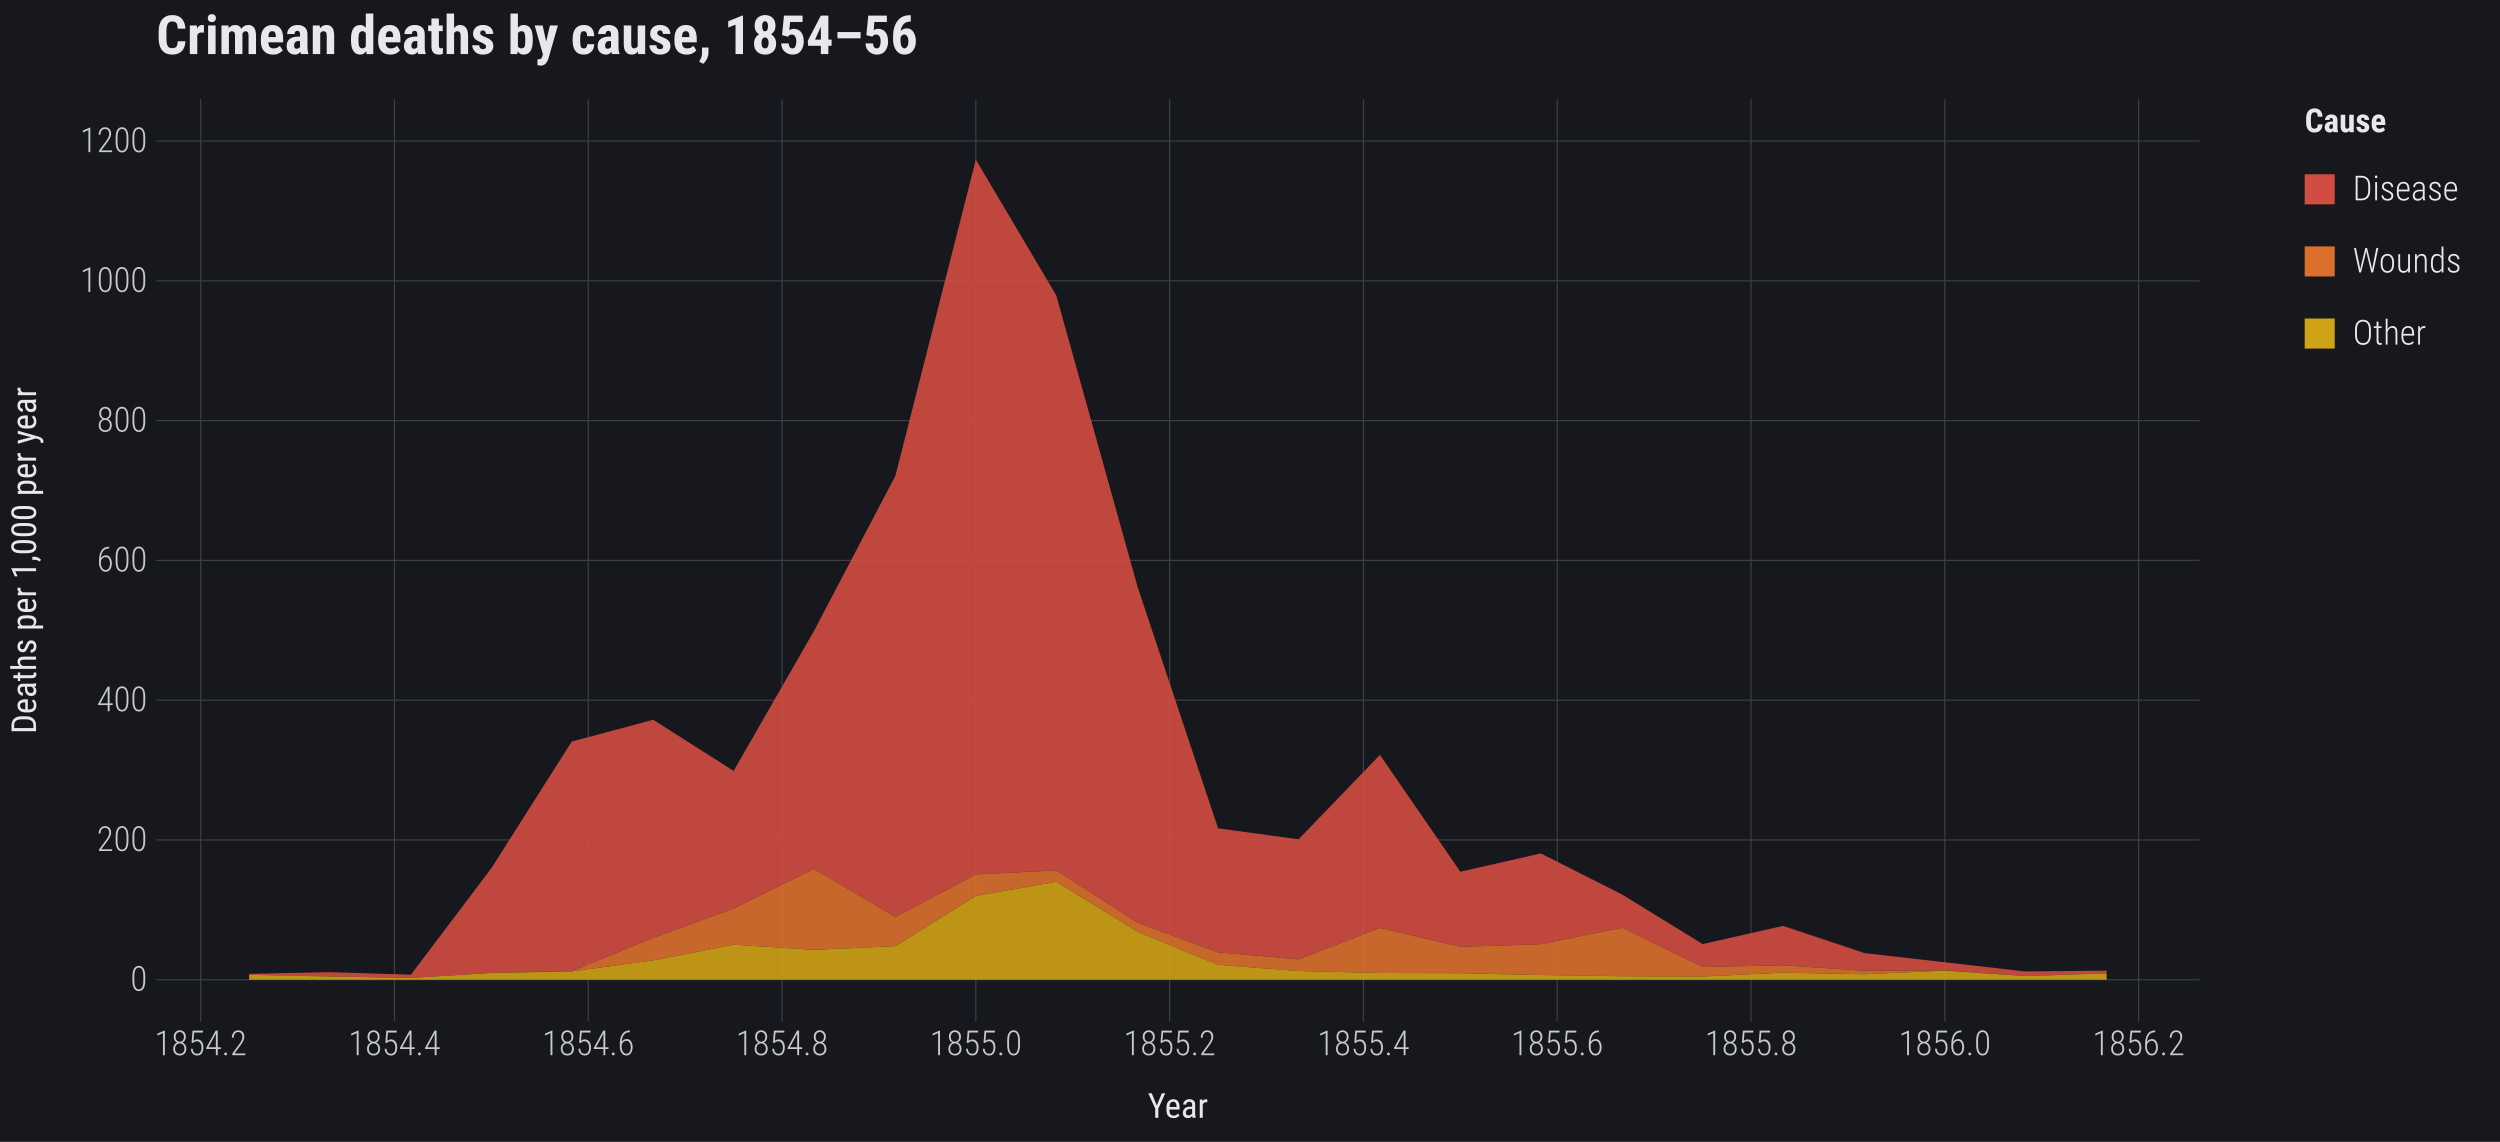
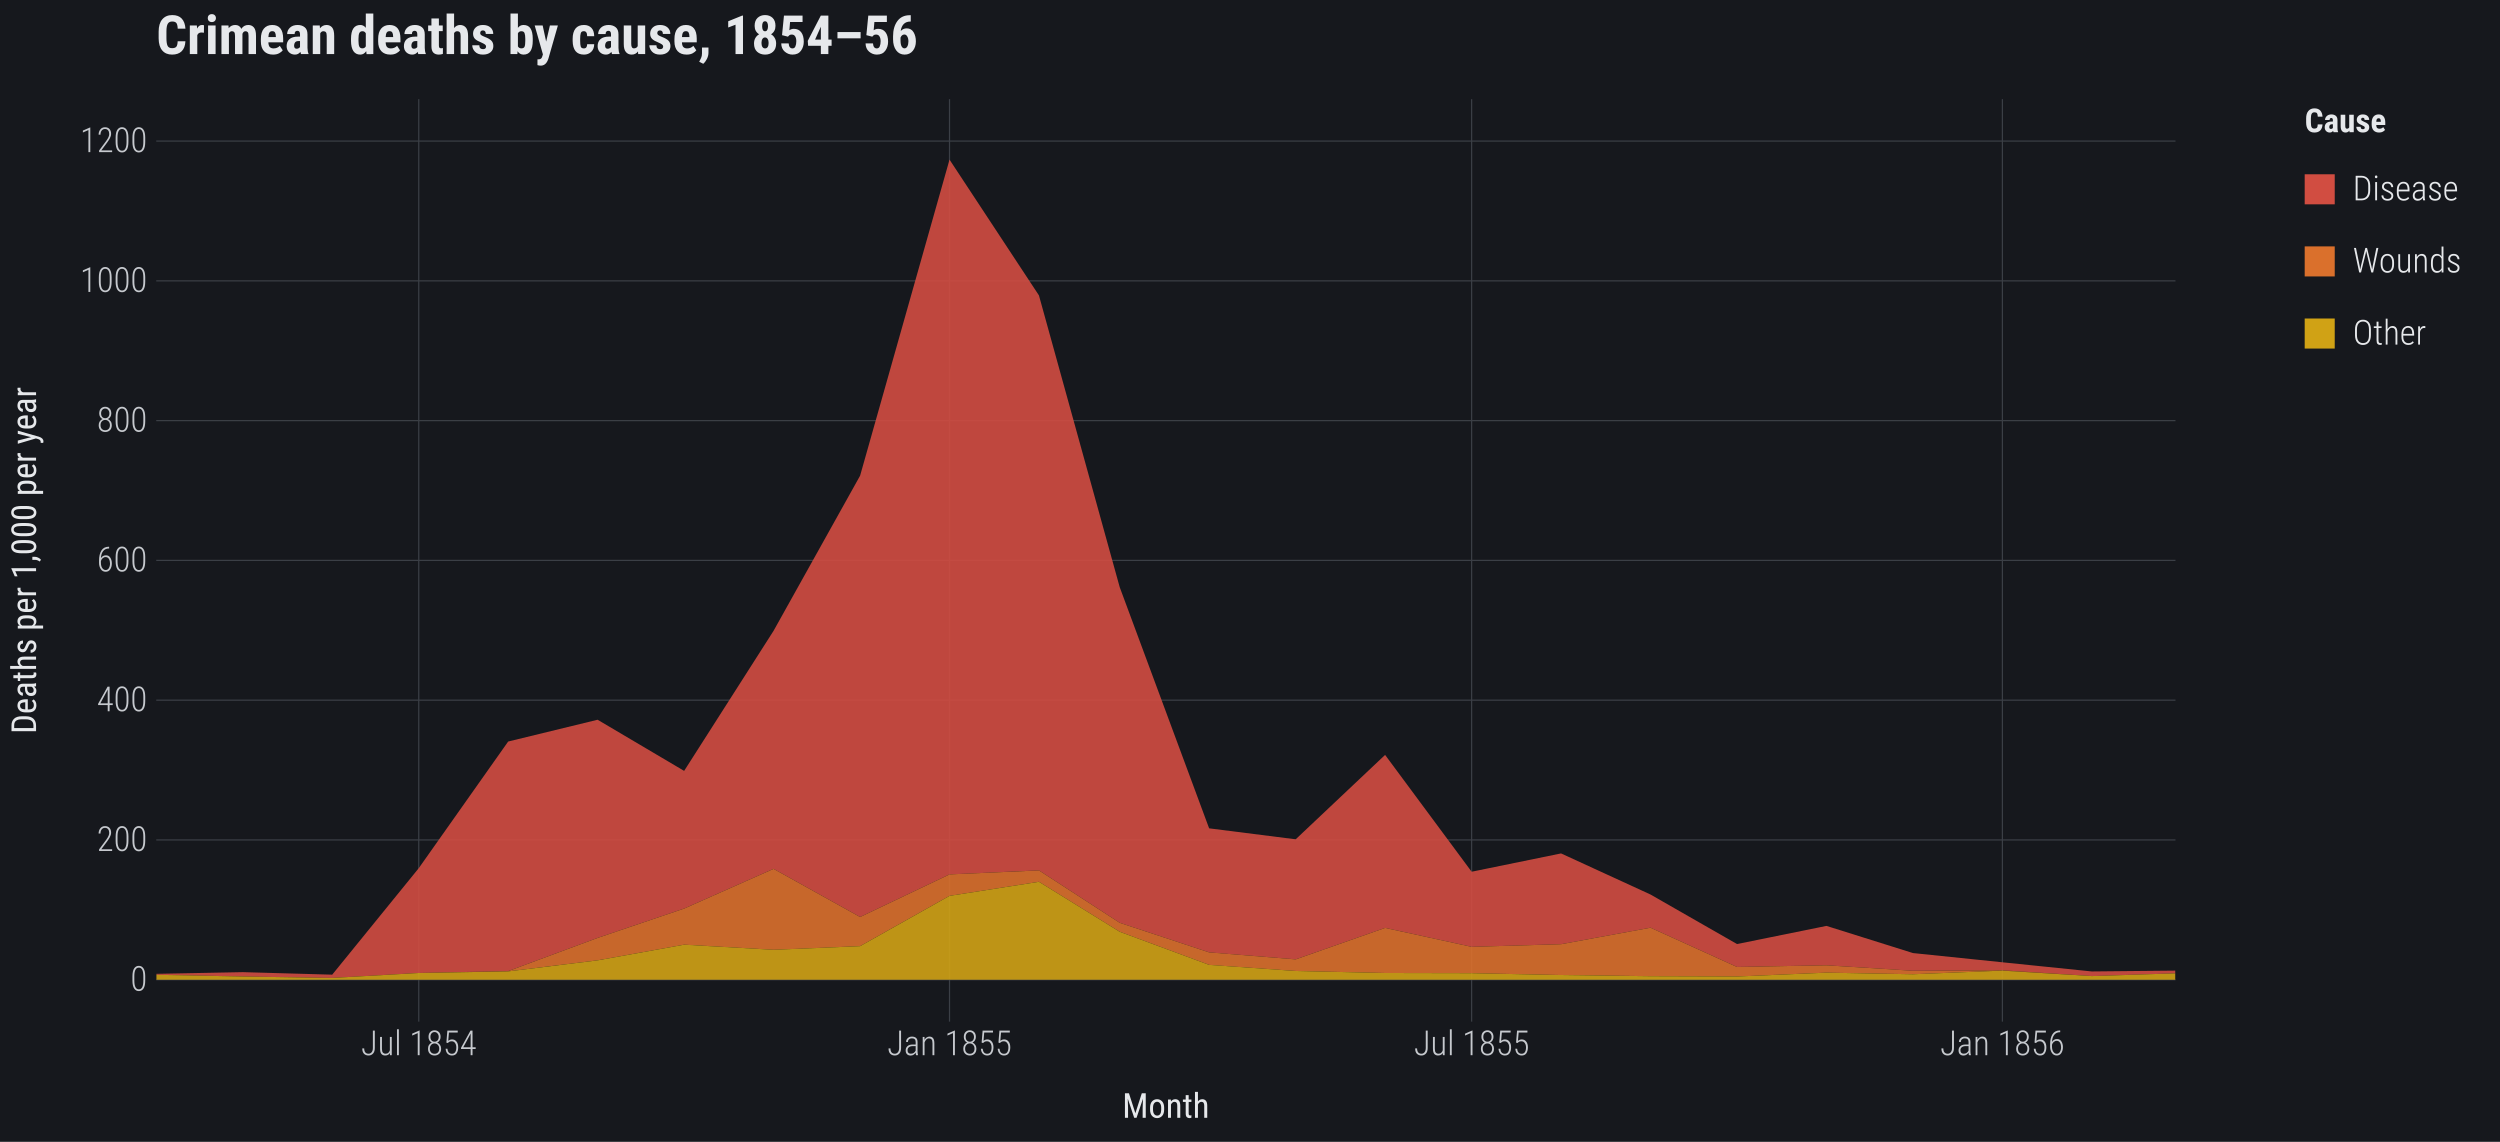
<svg xmlns="http://www.w3.org/2000/svg" width="832" height="380" viewBox="0 0 832 380" role="img" aria-label="Crimean deaths by cause, 1854–56" class="gg-plot" font-family="&quot;Roboto Condensed&quot;, &quot;Arial Narrow&quot;, Arial, sans-serif" font-size="11.5" font-weight="300" text-rendering="optimizeLegibility" shape-rendering="geometricPrecision">
  <rect class="gg-paper" width="832" height="380" fill="var(--gg-paper, #16181d)" />
  <text class="gg-title" x="52" y="18" font-size="18" font-weight="700" fill="var(--gg-ink, #e6e8eb)">Crimean deaths by cause, 1854–56</text>
  <defs>
    <clipPath id="sdark_generation-area_flexoki_832x380-gg-clip-0">
-       <rect width="680" height="307" />
+       <rect width="672" height="307" />
    </clipPath>
  </defs>
  <g class="gg-panel" data-panel="0" transform="translate(52,33)">
-     <rect class="gg-panel-background" width="680" height="307" fill="var(--gg-panel, #16181d)" />
+     <rect class="gg-panel-background" width="672" height="307" fill="var(--gg-panel, #16181d)" />
    <g class="gg-grid" stroke="var(--gg-grid, #3b3f46)" stroke-width="0.4" vector-effect="non-scaling-stroke">
-       <line x1="14.79" y1="0" x2="14.79" y2="307" />
-       <line x1="79.28" y1="0" x2="79.28" y2="307" />
-       <line x1="143.77" y1="0" x2="143.77" y2="307" />
-       <line x1="208.27" y1="0" x2="208.27" y2="307" />
-       <line x1="272.76" y1="0" x2="272.76" y2="307" />
-       <line x1="337.26" y1="0" x2="337.26" y2="307" />
-       <line x1="401.75" y1="0" x2="401.75" y2="307" />
-       <line x1="466.25" y1="0" x2="466.25" y2="307" />
-       <line x1="530.74" y1="0" x2="530.74" y2="307" />
-       <line x1="595.24" y1="0" x2="595.24" y2="307" />
-       <line x1="659.73" y1="0" x2="659.73" y2="307" />
-       <line x1="0" y1="293.05" x2="680" y2="293.05" />
-       <line x1="0" y1="246.53" x2="680" y2="246.53" />
-       <line x1="0" y1="200.02" x2="680" y2="200.02" />
-       <line x1="0" y1="153.5" x2="680" y2="153.5" />
-       <line x1="0" y1="106.98" x2="680" y2="106.98" />
-       <line x1="0" y1="60.47" x2="680" y2="60.47" />
-       <line x1="0" y1="13.95" x2="680" y2="13.95" />
+       <line x1="87.36" y1="0" x2="87.36" y2="307" />
+       <line x1="264" y1="0" x2="264" y2="307" />
+       <line x1="437.76" y1="0" x2="437.76" y2="307" />
+       <line x1="614.4" y1="0" x2="614.4" y2="307" />
+       <line x1="0" y1="293.05" x2="672" y2="293.05" />
+       <line x1="0" y1="246.53" x2="672" y2="246.53" />
+       <line x1="0" y1="200.02" x2="672" y2="200.02" />
+       <line x1="0" y1="153.5" x2="672" y2="153.5" />
+       <line x1="0" y1="106.98" x2="672" y2="106.98" />
+       <line x1="0" y1="60.47" x2="672" y2="60.47" />
+       <line x1="0" y1="13.95" x2="672" y2="13.95" />
    </g>
    <g class="gg-marks" clip-path="url(#sdark_generation-area_flexoki_832x380-gg-clip-0)">
      <g class="gg-batch gg-areas" data-layer="0">
-         <path d="M30.91 291.09L57.67 290.53L84.76 291.37L111.53 255.93L138.29 213.78L165.38 206.53L192.15 223.55L218.91 176.94L246 125.31L272.76 20.12L299.53 65.31L326.62 162.41L353.38 242.67L380.15 246.32L407.24 218.23L434 257.11L460.77 251.02L487.85 264.69L514.62 281.18L541.38 275.14L568.47 284.18L595.24 287.25L622 290.3L649.09 290.02L649.09 290.93L622 291.84L595.24 289.91L568.47 290.07L541.38 288.25L514.62 288.81L487.85 275.74L460.77 281.23L434 282.11L407.24 275.81L380.15 286.28L353.38 283.95L326.62 274.11L299.53 256.67L272.76 258L246 272.18L218.91 256.16L192.15 269.37L165.38 279.14L138.29 290.18L111.53 290.81L84.76 292.46L57.67 291.98L30.91 291.42Z" fill="#D14D41" stroke="none" opacity="0.9" />
-         <path d="M30.91 291.42L57.67 291.98L84.76 292.46L111.53 290.81L138.29 290.18L165.38 279.14L192.15 269.37L218.91 256.16L246 272.18L272.76 258L299.53 256.67L326.62 274.11L353.38 283.95L380.15 286.28L407.24 275.81L434 282.11L460.77 281.23L487.85 275.74L514.62 288.81L541.38 288.25L568.47 290.07L595.24 289.91L622 291.84L649.09 290.93L649.09 290.93L622 291.84L595.24 290.02L568.47 291.23L541.38 290.7L514.62 291.98L487.85 291.88L460.77 291.49L434 290.88L407.24 290.81L380.15 290.14L353.38 288.11L326.62 277.09L299.53 260.46L272.76 265.14L246 281.88L218.91 283.09L192.15 281.39L165.38 286.6L138.29 290.28L111.53 290.81L84.76 292.46L57.67 291.98L30.91 291.42Z" fill="#DA702C" stroke="none" opacity="0.9" />
-         <path d="M30.91 291.42L57.67 291.98L84.76 292.46L111.53 290.81L138.29 290.28L165.38 286.6L192.15 281.39L218.91 283.09L246 281.88L272.76 265.14L299.53 260.46L326.62 277.09L353.38 288.11L380.15 290.14L407.24 290.81L434 290.88L460.77 291.49L487.85 291.88L514.62 291.98L541.38 290.7L568.47 291.23L595.24 290.02L622 291.84L649.09 290.93L649.09 293.05L622 293.05L595.24 293.05L568.47 293.05L541.38 293.05L514.62 293.05L487.85 293.05L460.77 293.05L434 293.05L407.24 293.05L380.15 293.05L353.38 293.05L326.62 293.05L299.53 293.05L272.76 293.05L246 293.05L218.91 293.05L192.15 293.05L165.38 293.05L138.29 293.05L111.53 293.05L84.76 293.05L57.67 293.05L30.91 293.05Z" fill="#D0A215" stroke="none" opacity="0.9" />
+         <path d="M0 291.09L28.8 290.53L58.56 291.37L87.36 255.93L117.12 213.78L146.88 206.53L175.68 223.55L205.44 176.94L234.24 125.31L264 20.12L293.76 65.31L320.64 162.41L350.4 242.67L379.2 246.32L408.96 218.23L437.76 257.11L467.52 251.02L497.28 264.69L526.08 281.18L555.84 275.14L584.64 284.18L614.4 287.25L644.16 290.3L672 290.02L672 290.93L644.16 291.84L614.4 289.91L584.64 290.07L555.84 288.25L526.08 288.81L497.28 275.74L467.52 281.23L437.76 282.11L408.96 275.81L379.2 286.28L350.4 283.95L320.64 274.11L293.76 256.67L264 258L234.24 272.18L205.44 256.16L175.68 269.37L146.88 279.14L117.12 290.18L87.36 290.81L58.56 292.46L28.8 291.98L0 291.42Z" fill="#D14D41" stroke="none" opacity="0.9" />
+         <path d="M0 291.42L28.8 291.98L58.56 292.46L87.36 290.81L117.12 290.18L146.88 279.14L175.68 269.37L205.44 256.16L234.24 272.18L264 258L293.76 256.67L320.64 274.11L350.4 283.95L379.2 286.28L408.96 275.81L437.76 282.11L467.52 281.23L497.28 275.74L526.08 288.81L555.84 288.25L584.64 290.07L614.4 289.91L644.16 291.84L672 290.93L672 290.93L644.16 291.84L614.4 290.02L584.64 291.23L555.84 290.7L526.08 291.98L497.28 291.88L467.52 291.49L437.76 290.88L408.96 290.81L379.2 290.14L350.4 288.11L320.64 277.09L293.76 260.46L264 265.14L234.24 281.88L205.44 283.09L175.68 281.39L146.88 286.6L117.12 290.28L87.36 290.81L58.56 292.46L28.8 291.98L0 291.42Z" fill="#DA702C" stroke="none" opacity="0.9" />
+         <path d="M0 291.42L28.8 291.98L58.56 292.46L87.36 290.81L117.12 290.28L146.88 286.6L175.68 281.39L205.44 283.09L234.24 281.88L264 265.14L293.76 260.46L320.64 277.09L350.4 288.11L379.2 290.14L408.96 290.81L437.76 290.88L467.52 291.49L497.28 291.88L526.08 291.98L555.84 290.7L584.64 291.23L614.4 290.02L644.16 291.84L672 290.93L672 293.05L644.16 293.05L614.4 293.05L584.64 293.05L555.84 293.05L526.08 293.05L497.28 293.05L467.52 293.05L437.76 293.05L408.96 293.05L379.2 293.05L350.4 293.05L320.64 293.05L293.76 293.05L264 293.05L234.24 293.05L205.44 293.05L175.68 293.05L146.88 293.05L117.12 293.05L87.36 293.05L58.56 293.05L28.8 293.05L0 293.05Z" fill="#D0A215" stroke="none" opacity="0.9" />
      </g>
    </g>
  </g>
  <g class="gg-axis gg-axis-x" transform="translate(52,340)">
-     <g class="gg-tick" transform="translate(14.79,0)">
-       <text y="3" dy="0.71em" text-anchor="middle" fill="var(--gg-axisText, #c6c9ce)" font-size="11.5" font-weight="300">1854.2</text>
+     <g class="gg-tick" transform="translate(87.36,0)">
+       <text y="3" dy="0.71em" text-anchor="middle" fill="var(--gg-axisText, #c6c9ce)" font-size="11.5" font-weight="300">Jul 1854</text>
    </g>
-     <g class="gg-tick" transform="translate(79.28,0)">
-       <text y="3" dy="0.71em" text-anchor="middle" fill="var(--gg-axisText, #c6c9ce)" font-size="11.5" font-weight="300">1854.4</text>
+     <g class="gg-tick" transform="translate(264,0)">
+       <text y="3" dy="0.71em" text-anchor="middle" fill="var(--gg-axisText, #c6c9ce)" font-size="11.5" font-weight="300">Jan 1855</text>
    </g>
-     <g class="gg-tick" transform="translate(143.77,0)">
-       <text y="3" dy="0.71em" text-anchor="middle" fill="var(--gg-axisText, #c6c9ce)" font-size="11.5" font-weight="300">1854.6</text>
+     <g class="gg-tick" transform="translate(437.76,0)">
+       <text y="3" dy="0.71em" text-anchor="middle" fill="var(--gg-axisText, #c6c9ce)" font-size="11.5" font-weight="300">Jul 1855</text>
    </g>
-     <g class="gg-tick" transform="translate(208.27,0)">
-       <text y="3" dy="0.71em" text-anchor="middle" fill="var(--gg-axisText, #c6c9ce)" font-size="11.5" font-weight="300">1854.8</text>
-     </g>
-     <g class="gg-tick" transform="translate(272.76,0)">
-       <text y="3" dy="0.71em" text-anchor="middle" fill="var(--gg-axisText, #c6c9ce)" font-size="11.5" font-weight="300">1855.0</text>
-     </g>
-     <g class="gg-tick" transform="translate(337.26,0)">
-       <text y="3" dy="0.71em" text-anchor="middle" fill="var(--gg-axisText, #c6c9ce)" font-size="11.5" font-weight="300">1855.2</text>
-     </g>
-     <g class="gg-tick" transform="translate(401.75,0)">
-       <text y="3" dy="0.71em" text-anchor="middle" fill="var(--gg-axisText, #c6c9ce)" font-size="11.5" font-weight="300">1855.4</text>
-     </g>
-     <g class="gg-tick" transform="translate(466.25,0)">
-       <text y="3" dy="0.71em" text-anchor="middle" fill="var(--gg-axisText, #c6c9ce)" font-size="11.5" font-weight="300">1855.6</text>
-     </g>
-     <g class="gg-tick" transform="translate(530.74,0)">
-       <text y="3" dy="0.71em" text-anchor="middle" fill="var(--gg-axisText, #c6c9ce)" font-size="11.5" font-weight="300">1855.8</text>
-     </g>
-     <g class="gg-tick" transform="translate(595.24,0)">
-       <text y="3" dy="0.71em" text-anchor="middle" fill="var(--gg-axisText, #c6c9ce)" font-size="11.5" font-weight="300">1856.0</text>
-     </g>
-     <g class="gg-tick" transform="translate(659.73,0)">
-       <text y="3" dy="0.71em" text-anchor="middle" fill="var(--gg-axisText, #c6c9ce)" font-size="11.5" font-weight="300">1856.2</text>
+     <g class="gg-tick" transform="translate(614.4,0)">
+       <text y="3" dy="0.71em" text-anchor="middle" fill="var(--gg-axisText, #c6c9ce)" font-size="11.5" font-weight="300">Jan 1856</text>
    </g>
  </g>
  <g class="gg-axis gg-axis-y" transform="translate(52,33)">
    <g class="gg-tick" transform="translate(0,293.05)">
      <text x="-3" dy="0.32em" text-anchor="end" fill="var(--gg-axisText, #c6c9ce)" font-size="11.5" font-weight="300">0</text>
    </g>
    <g class="gg-tick" transform="translate(0,246.53)">
      <text x="-3" dy="0.32em" text-anchor="end" fill="var(--gg-axisText, #c6c9ce)" font-size="11.5" font-weight="300">200</text>
    </g>
    <g class="gg-tick" transform="translate(0,200.02)">
      <text x="-3" dy="0.32em" text-anchor="end" fill="var(--gg-axisText, #c6c9ce)" font-size="11.5" font-weight="300">400</text>
    </g>
    <g class="gg-tick" transform="translate(0,153.5)">
      <text x="-3" dy="0.32em" text-anchor="end" fill="var(--gg-axisText, #c6c9ce)" font-size="11.5" font-weight="300">600</text>
    </g>
    <g class="gg-tick" transform="translate(0,106.98)">
      <text x="-3" dy="0.32em" text-anchor="end" fill="var(--gg-axisText, #c6c9ce)" font-size="11.5" font-weight="300">800</text>
    </g>
    <g class="gg-tick" transform="translate(0,60.47)">
      <text x="-3" dy="0.32em" text-anchor="end" fill="var(--gg-axisText, #c6c9ce)" font-size="11.5" font-weight="300">1000</text>
    </g>
    <g class="gg-tick" transform="translate(0,13.95)">
      <text x="-3" dy="0.32em" text-anchor="end" fill="var(--gg-axisText, #c6c9ce)" font-size="11.5" font-weight="300">1200</text>
    </g>
  </g>
-   <text class="gg-axis-title" x="392" y="372" text-anchor="middle" fill="var(--gg-ink, #e6e8eb)" font-size="11.5" font-weight="400">Year</text>
+   <text class="gg-axis-title" x="388" y="372" text-anchor="middle" fill="var(--gg-ink, #e6e8eb)" font-size="11.5" font-weight="400">Month</text>
  <text class="gg-axis-title" transform="translate(12,186.5) rotate(-90)" text-anchor="middle" fill="var(--gg-ink, #e6e8eb)" font-size="11.5" font-weight="400">Deaths per 1,000 per year</text>
  <g class="gg-legend gg-legend-fill gg-legend-right gg-legend-vertical" transform="translate(763,33)">
    <text class="gg-legend-title" x="4" y="11" font-size="11" font-weight="bold" fill="var(--gg-ink, #e6e8eb)">Cause</text>
    <rect class="gg-legend-swatch" x="4" y="25" width="10" height="10" fill="#D14D41" />
    <text class="gg-legend-label" x="20" y="30" dy="0.32em" font-size="11.5" fill="var(--gg-ink, #e6e8eb)">Disease</text>
    <rect class="gg-legend-swatch" x="4" y="49" width="10" height="10" fill="#DA702C" />
    <text class="gg-legend-label" x="20" y="54" dy="0.32em" font-size="11.5" fill="var(--gg-ink, #e6e8eb)">Wounds</text>
    <rect class="gg-legend-swatch" x="4" y="73" width="10" height="10" fill="#D0A215" />
    <text class="gg-legend-label" x="20" y="78" dy="0.32em" font-size="11.5" fill="var(--gg-ink, #e6e8eb)">Other</text>
  </g>
</svg>
